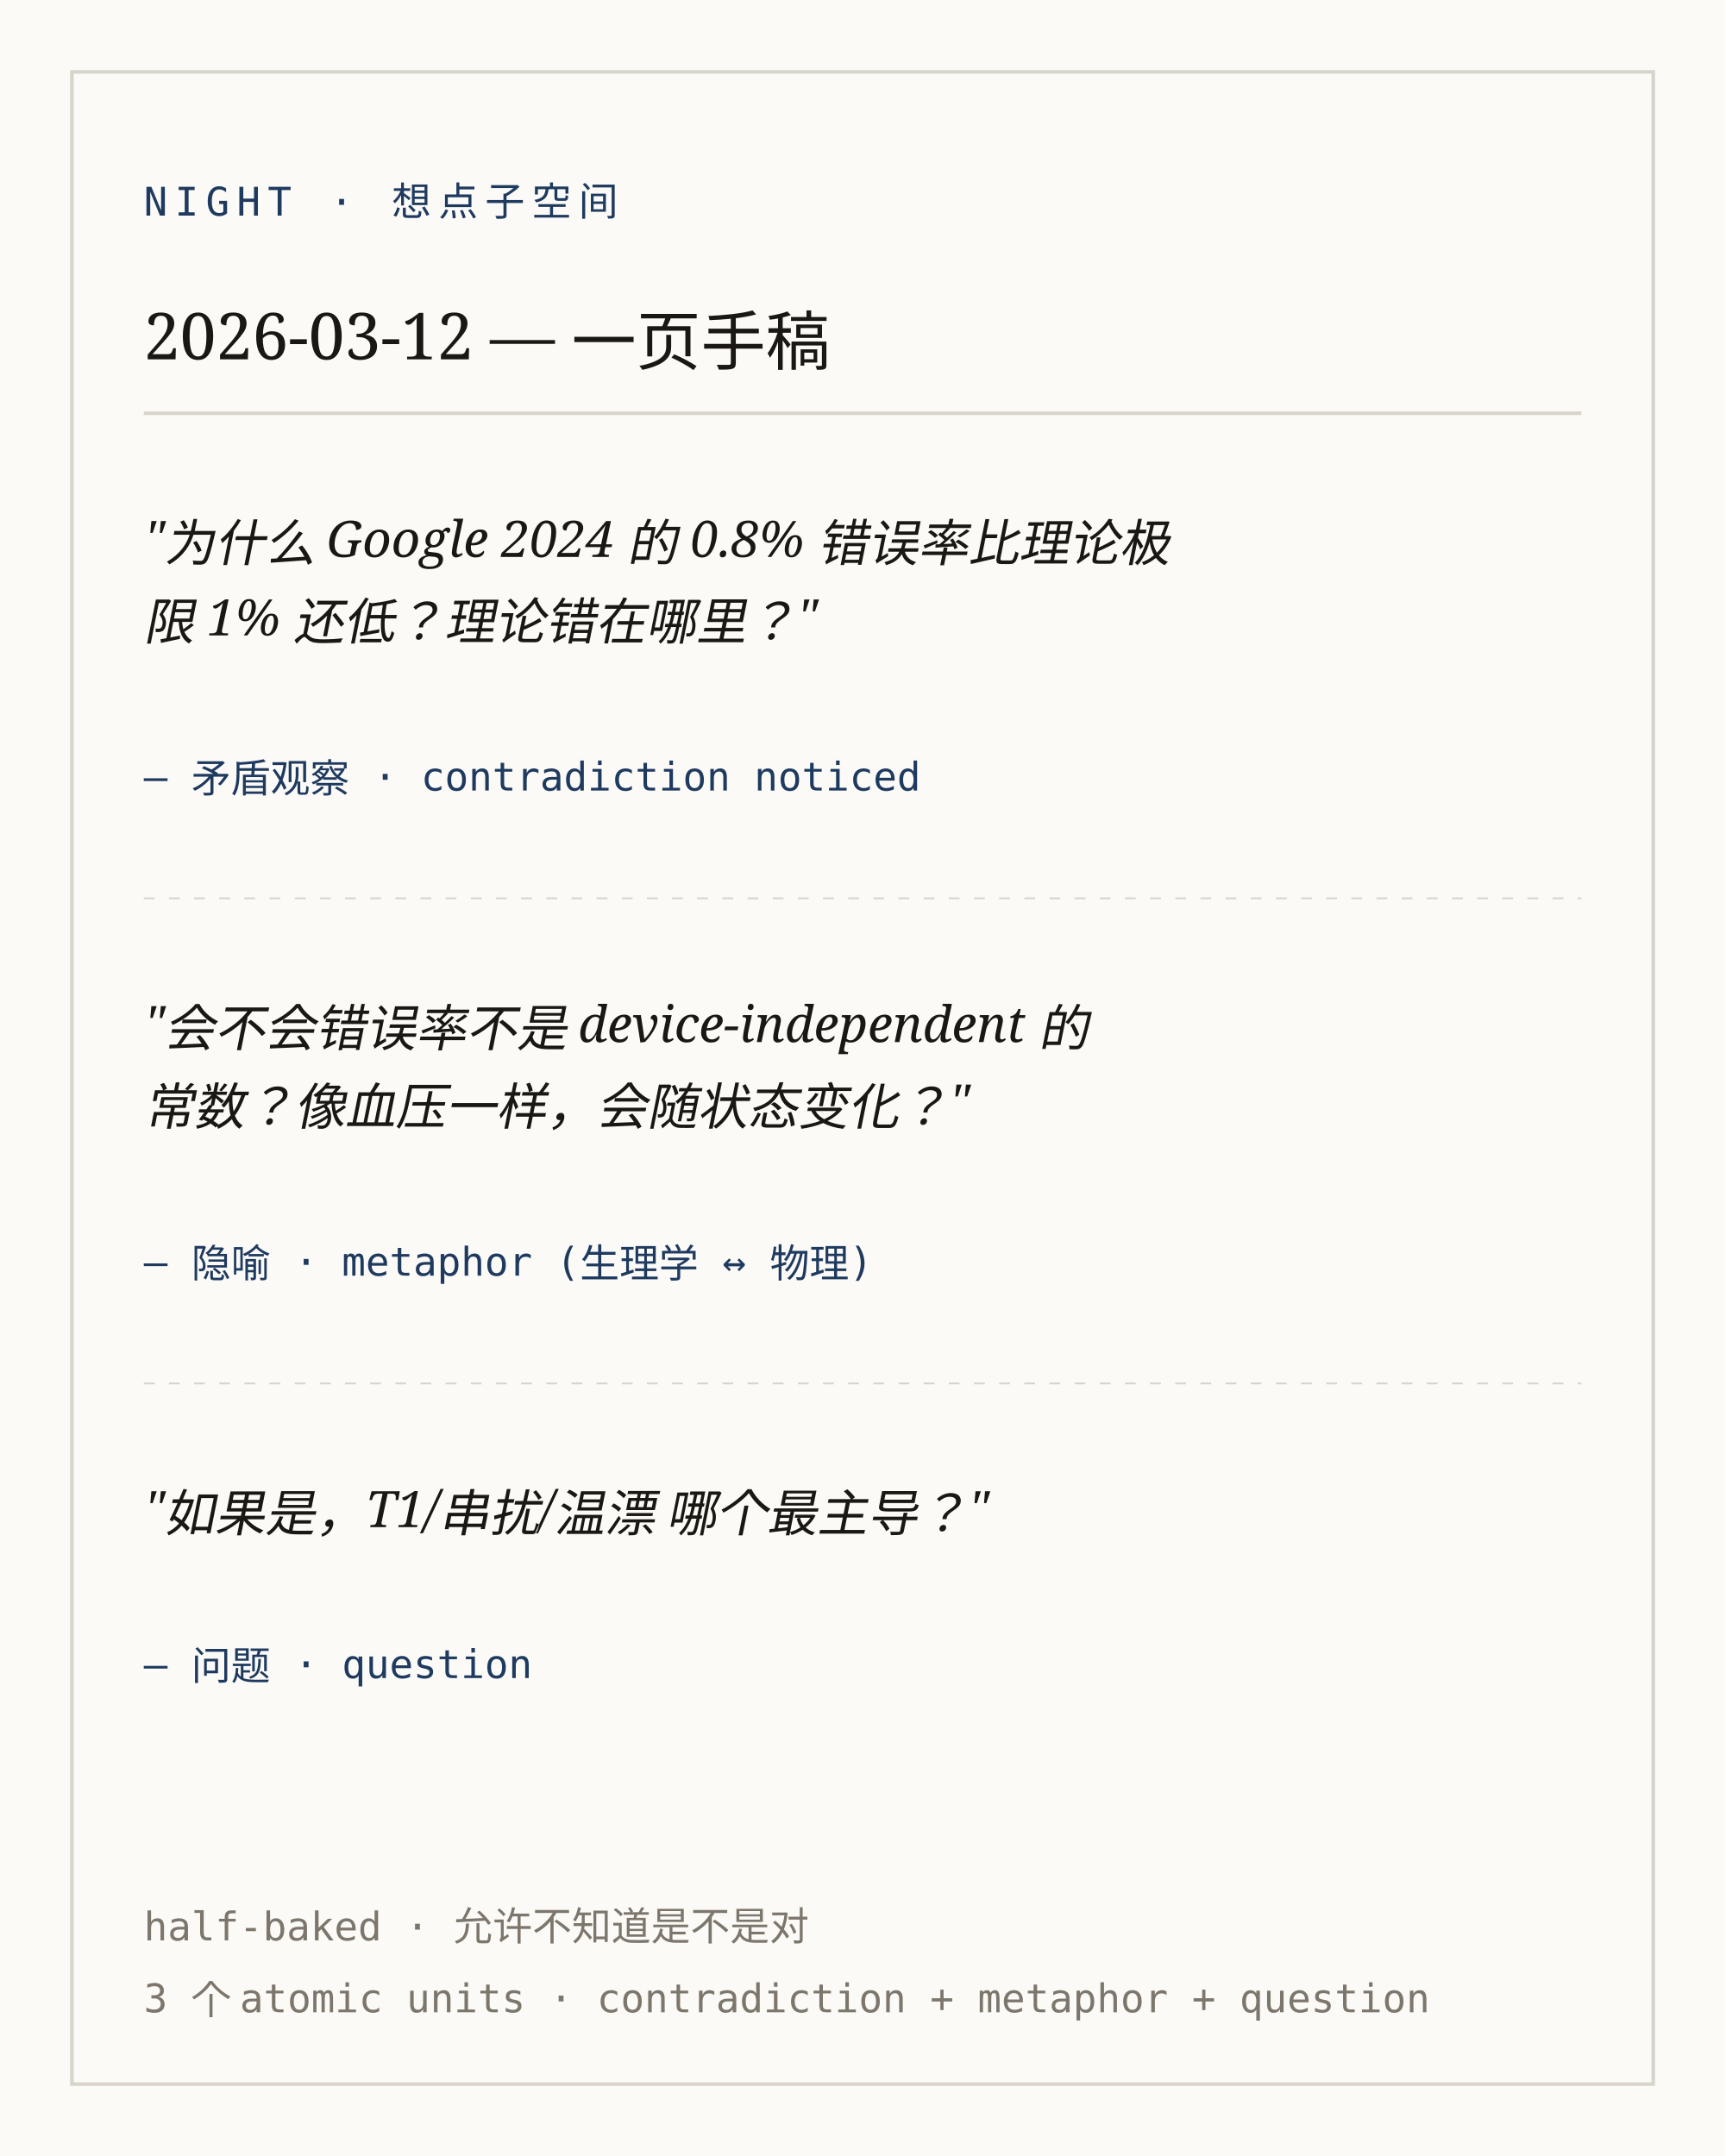
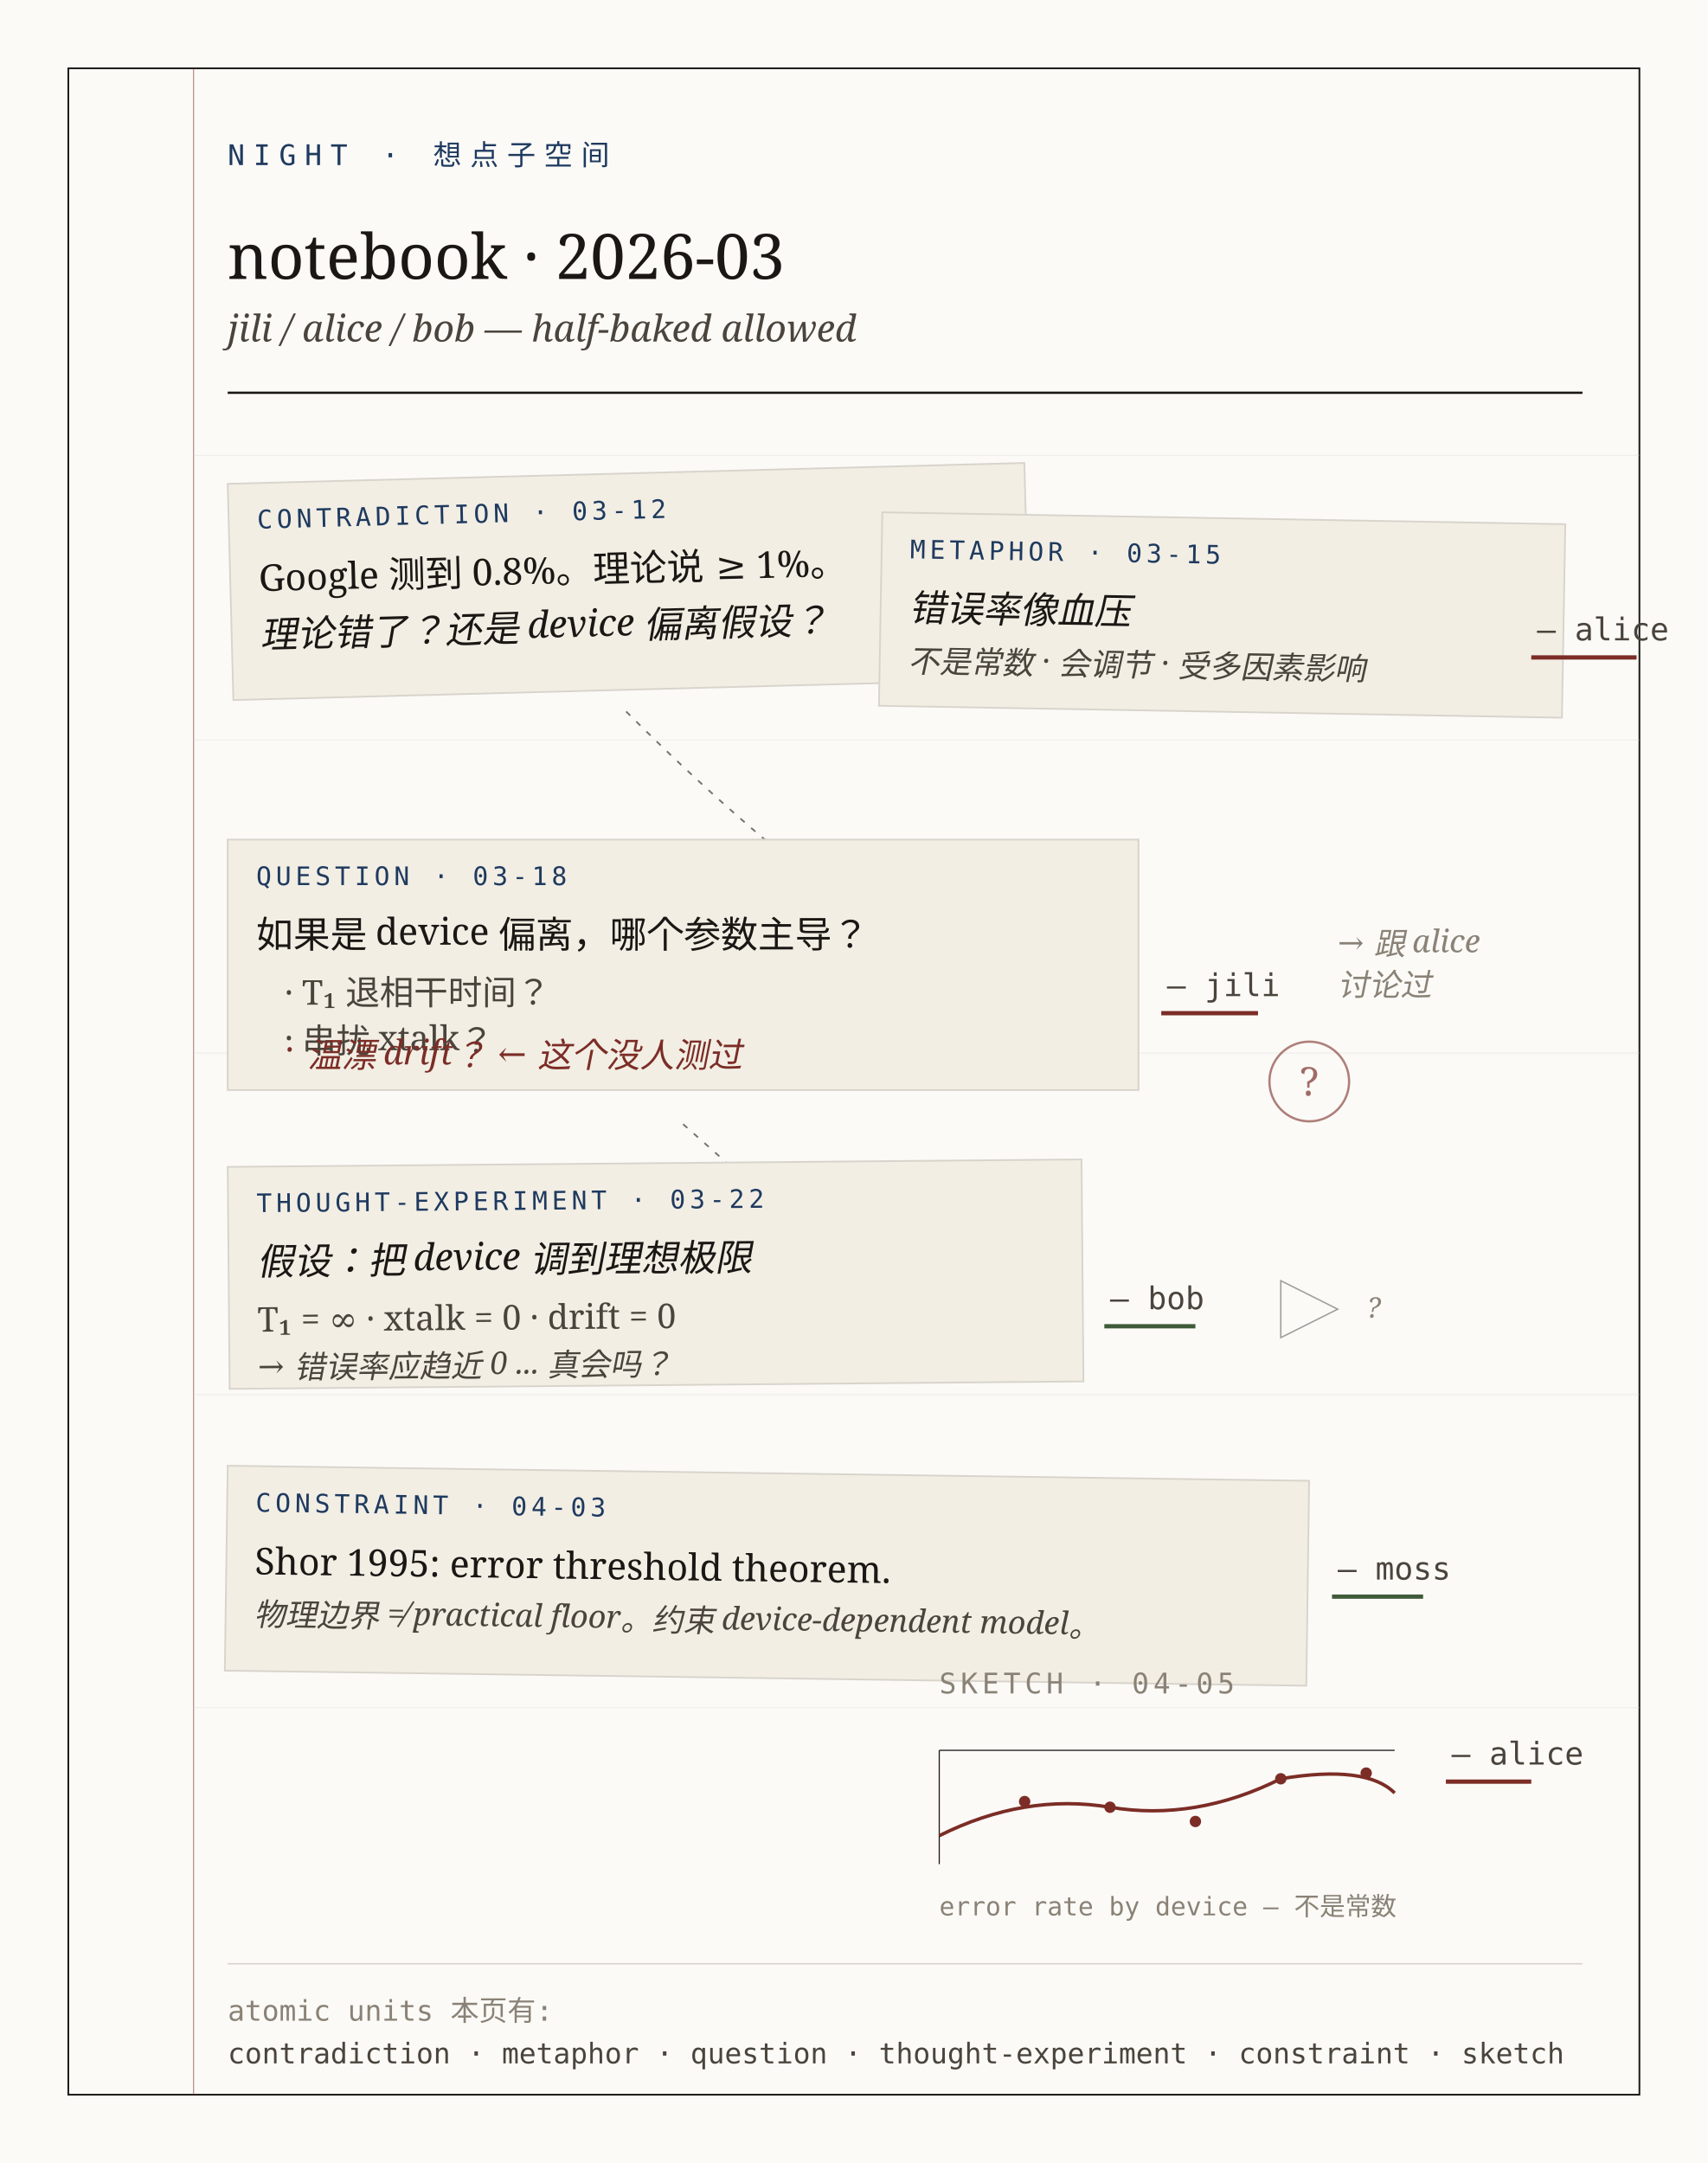
- <svg xmlns="http://www.w3.org/2000/svg" viewBox="0 0 480 600" font-family="ui-serif, 'Source Serif 4', serif">
-   <rect width="480" height="600" fill="#FBFAF7" />
-   <rect x="20" y="20" width="440" height="560" fill="none" stroke="#D8D4CC" stroke-width="1" />
-   <text x="40" y="60" font-size="11" font-family="ui-monospace, monospace" fill="#1F3A5F" letter-spacing="2">NIGHT · 想点子空间</text>
-   <text x="40" y="100" font-size="18" font-weight="500" fill="#1A1714">2026-03-12 — 一页手稿</text>
-   <line x1="40" y1="115" x2="440" y2="115" stroke="#D8D4CC" stroke-width="1" />
-   <text x="40" y="155" font-size="14" font-style="italic" fill="#1A1714">"为什么 Google 2024 的 0.8% 错误率比理论极</text>
-   <text x="40" y="178" font-size="14" font-style="italic" fill="#1A1714">限 1% 还低？理论错在哪里？"</text>
-   <text x="40" y="220" font-size="11" font-family="ui-monospace, monospace" fill="#1F3A5F">— 矛盾观察 · contradiction noticed</text>
-   <line x1="40" y1="250" x2="440" y2="250" stroke="#D8D4CC" stroke-width="0.5" stroke-dasharray="3,4" />
-   <text x="40" y="290" font-size="14" font-style="italic" fill="#1A1714">"会不会错误率不是 device-independent 的</text>
-   <text x="40" y="313" font-size="14" font-style="italic" fill="#1A1714">常数？像血压一样，会随状态变化？"</text>
-   <text x="40" y="355" font-size="11" font-family="ui-monospace, monospace" fill="#1F3A5F">— 隐喻 · metaphor (生理学 ↔ 物理)</text>
-   <line x1="40" y1="385" x2="440" y2="385" stroke="#D8D4CC" stroke-width="0.5" stroke-dasharray="3,4" />
-   <text x="40" y="425" font-size="14" font-style="italic" fill="#1A1714">"如果是，T1/串扰/温漂 哪个最主导？"</text>
-   <text x="40" y="467" font-size="11" font-family="ui-monospace, monospace" fill="#1F3A5F">— 问题 · question</text>
-   <text x="40" y="540" font-size="11" font-family="ui-monospace, monospace" fill="#7D766C">half-baked · 允许不知道是不是对</text>
-   <text x="40" y="560" font-size="11" font-family="ui-monospace, monospace" fill="#7D766C">3 个 atomic units · contradiction + metaphor + question</text>
+ <svg xmlns="http://www.w3.org/2000/svg" viewBox="0 0 600 760" font-family="ui-serif, 'Source Serif 4', serif">
+   <rect width="600" height="760" fill="#FBFAF7" />
+   <rect x="24" y="24" width="552" height="712" fill="none" stroke="#1A1714" stroke-width="0.6" />
+   <line x1="68" y1="24" x2="68" y2="736" stroke="#7B2D26" stroke-width="0.4" opacity="0.5" />
+   <line x1="68" y1="160" x2="576" y2="160" stroke="#D8D4CC" stroke-width="0.3" opacity="0.4" />
+   <line x1="68" y1="260" x2="576" y2="260" stroke="#D8D4CC" stroke-width="0.3" opacity="0.4" />
+   <line x1="68" y1="370" x2="576" y2="370" stroke="#D8D4CC" stroke-width="0.3" opacity="0.4" />
+   <line x1="68" y1="490" x2="576" y2="490" stroke="#D8D4CC" stroke-width="0.3" opacity="0.4" />
+   <line x1="68" y1="600" x2="576" y2="600" stroke="#D8D4CC" stroke-width="0.3" opacity="0.4" />
+   <text x="80" y="58" font-size="10" font-family="ui-monospace, monospace" fill="#1F3A5F" letter-spacing="3">NIGHT · 想点子空间</text>
+   <text x="80" y="98" font-size="22" font-weight="500" fill="#1A1714">notebook · 2026-03</text>
+   <text x="80" y="120" font-size="13" font-style="italic" fill="#4A443C">jili / alice / bob — half-baked allowed</text>
+   <line x1="80" y1="138" x2="556" y2="138" stroke="#1A1714" stroke-width="0.8" />
+   <g transform="translate(80, 170) rotate(-1.5)">
+     <rect x="0" y="0" width="280" height="76" fill="#F2EEE4" stroke="#D8D4CC" stroke-width="0.6" />
+     <text x="10" y="16" font-size="9" font-family="ui-monospace, monospace" fill="#1F3A5F" letter-spacing="1.5">CONTRADICTION · 03-12</text>
+     <text x="10" y="38" font-size="13" fill="#1A1714">Google 测到 0.8%。理论说 ≥ 1%。</text>
+     <text x="10" y="58" font-size="13" font-style="italic" fill="#1A1714">理论错了？还是 device 偏离假设？</text>
+     <text x="240" y="58" font-size="14" fill="#7B2D26">?</text>
+   </g>
+   <text x="370" y="220" font-size="11" font-family="ui-monospace, monospace" fill="#4A443C">— jili</text>
+   <line x1="368" y1="226" x2="402" y2="226" stroke="#7B2D26" stroke-width="1.5" />
+   <text x="430" y="195" font-size="11" font-style="italic" fill="#8A8276">!!  这条最</text>
+   <text x="430" y="210" font-size="11" font-style="italic" fill="#8A8276">    重要</text>
+   <path d="M 220 250 Q 260 290 300 320" fill="none" stroke="#1A1714" stroke-width="0.6" stroke-dasharray="2,3" opacity="0.6" />
+   <g transform="translate(310, 180) rotate(1)">
+     <rect x="0" y="0" width="240" height="68" fill="#F2EEE4" stroke="#D8D4CC" stroke-width="0.6" />
+     <text x="10" y="16" font-size="9" font-family="ui-monospace, monospace" fill="#1F3A5F" letter-spacing="1.5">METAPHOR · 03-15</text>
+     <text x="10" y="38" font-size="13" font-style="italic" fill="#1A1714">错误率像血压</text>
+     <text x="10" y="56" font-size="11" font-style="italic" fill="#4A443C">不是常数 · 会调节 · 受多因素影响</text>
+   </g>
+   <text x="540" y="225" font-size="11" font-family="ui-monospace, monospace" fill="#4A443C">— alice</text>
+   <line x1="538" y1="231" x2="575" y2="231" stroke="#7B2D26" stroke-width="1.5" />
+   <g transform="translate(80, 295)">
+     <rect x="0" y="0" width="320" height="88" fill="#F2EEE4" stroke="#D8D4CC" stroke-width="0.6" />
+     <text x="10" y="16" font-size="9" font-family="ui-monospace, monospace" fill="#1F3A5F" letter-spacing="1.5">QUESTION · 03-18</text>
+     <text x="10" y="38" font-size="13" fill="#1A1714">如果是 device 偏离，哪个参数主导？</text>
+     <text x="20" y="58" font-size="12" fill="#4A443C">·  T₁ 退相干时间？</text>
+     <text x="20" y="74" font-size="12" fill="#4A443C">·  串扰 xtalk？</text>
+     <text x="20" y="78" font-size="12" font-style="italic" fill="#7B2D26">·</text>
+     <text x="28" y="80" font-size="12" font-style="italic" fill="#7B2D26">  温漂 drift？  ← 这个没人测过</text>
+   </g>
+   <text x="410" y="350" font-size="11" font-family="ui-monospace, monospace" fill="#4A443C">— jili</text>
+   <line x1="408" y1="356" x2="442" y2="356" stroke="#7B2D26" stroke-width="1.5" />
+   <text x="470" y="335" font-size="11" font-style="italic" fill="#8A8276">→ 跟 alice</text>
+   <text x="470" y="350" font-size="11" font-style="italic" fill="#8A8276">    讨论过</text>
+   <circle cx="460" cy="380" r="14" fill="none" stroke="#7B2D26" stroke-width="0.8" opacity="0.6" />
+   <text x="460" y="385" font-size="14" fill="#7B2D26" text-anchor="middle" opacity="0.7">?</text>
+   <path d="M 240 395 Q 280 430 320 470" fill="none" stroke="#1A1714" stroke-width="0.6" stroke-dasharray="2,3" opacity="0.6" />
+   <g transform="translate(80, 410) rotate(-0.5)">
+     <rect x="0" y="0" width="300" height="78" fill="#F2EEE4" stroke="#D8D4CC" stroke-width="0.6" />
+     <text x="10" y="16" font-size="9" font-family="ui-monospace, monospace" fill="#1F3A5F" letter-spacing="1.5">THOUGHT-EXPERIMENT · 03-22</text>
+     <text x="10" y="38" font-size="13" font-style="italic" fill="#1A1714">假设：把 device 调到理想极限</text>
+     <text x="10" y="58" font-size="12" fill="#4A443C">T₁ = ∞ · xtalk = 0 · drift = 0</text>
+     <text x="10" y="74" font-size="11" font-style="italic" fill="#4A443C">→ 错误率应趋近 0 ... 真会吗？</text>
+   </g>
+   <text x="390" y="460" font-size="11" font-family="ui-monospace, monospace" fill="#4A443C">— bob</text>
+   <line x1="388" y1="466" x2="420" y2="466" stroke="#3F5B3A" stroke-width="1.5" />
+   <path d="M 450 450 L 470 460 L 450 470 Z" fill="none" stroke="#1A1714" stroke-width="0.5" opacity="0.4" />
+   <text x="480" y="463" font-size="10" font-style="italic" fill="#8A8276">?</text>
+   <g transform="translate(80, 515) rotate(0.8)">
+     <rect x="0" y="0" width="380" height="72" fill="#F2EEE4" stroke="#D8D4CC" stroke-width="0.6" />
+     <text x="10" y="16" font-size="9" font-family="ui-monospace, monospace" fill="#1F3A5F" letter-spacing="1.5">CONSTRAINT · 04-03</text>
+     <text x="10" y="38" font-size="13" fill="#1A1714">Shor 1995: error threshold theorem.</text>
+     <text x="10" y="56" font-size="11" font-style="italic" fill="#4A443C">物理边界 ≠ practical floor。约束 device-dependent model。</text>
+   </g>
+   <text x="470" y="555" font-size="11" font-family="ui-monospace, monospace" fill="#4A443C">— moss</text>
+   <line x1="468" y1="561" x2="500" y2="561" stroke="#3F5B3A" stroke-width="1.5" />
+   <g transform="translate(330, 595)">
+     <text x="0" y="0" font-size="10" font-family="ui-monospace, monospace" fill="#8A8276" letter-spacing="1.5">SKETCH · 04-05</text>
+     <line x1="0" y1="20" x2="160" y2="20" stroke="#1A1714" stroke-width="0.4" />
+     <line x1="0" y1="20" x2="0" y2="60" stroke="#1A1714" stroke-width="0.4" />
+     <path d="M 0 50 Q 30 35 60 40 Q 90 45 120 30 Q 150 25 160 35" fill="none" stroke="#7B2D26" stroke-width="1.2" />
+     <circle cx="30" cy="38" r="2" fill="#7B2D26" />
+     <circle cx="60" cy="40" r="2" fill="#7B2D26" />
+     <circle cx="90" cy="45" r="2" fill="#7B2D26" />
+     <circle cx="120" cy="30" r="2" fill="#7B2D26" />
+     <circle cx="150" cy="28" r="2" fill="#7B2D26" />
+     <text x="0" y="78" font-size="9" font-family="ui-monospace, monospace" fill="#8A8276">error rate by device — 不是常数</text>
+   </g>
+   <text x="510" y="620" font-size="11" font-family="ui-monospace, monospace" fill="#4A443C">— alice</text>
+   <line x1="508" y1="626" x2="538" y2="626" stroke="#7B2D26" stroke-width="1.5" />
+   <line x1="80" y1="690" x2="556" y2="690" stroke="#D8D4CC" stroke-width="0.5" />
+   <text x="80" y="710" font-size="10" font-family="ui-monospace, monospace" fill="#8A8276">atomic units 本页有:</text>
+   <text x="80" y="725" font-size="10" font-family="ui-monospace, monospace" fill="#4A443C">contradiction · metaphor · question · thought-experiment · constraint · sketch</text>
</svg>
